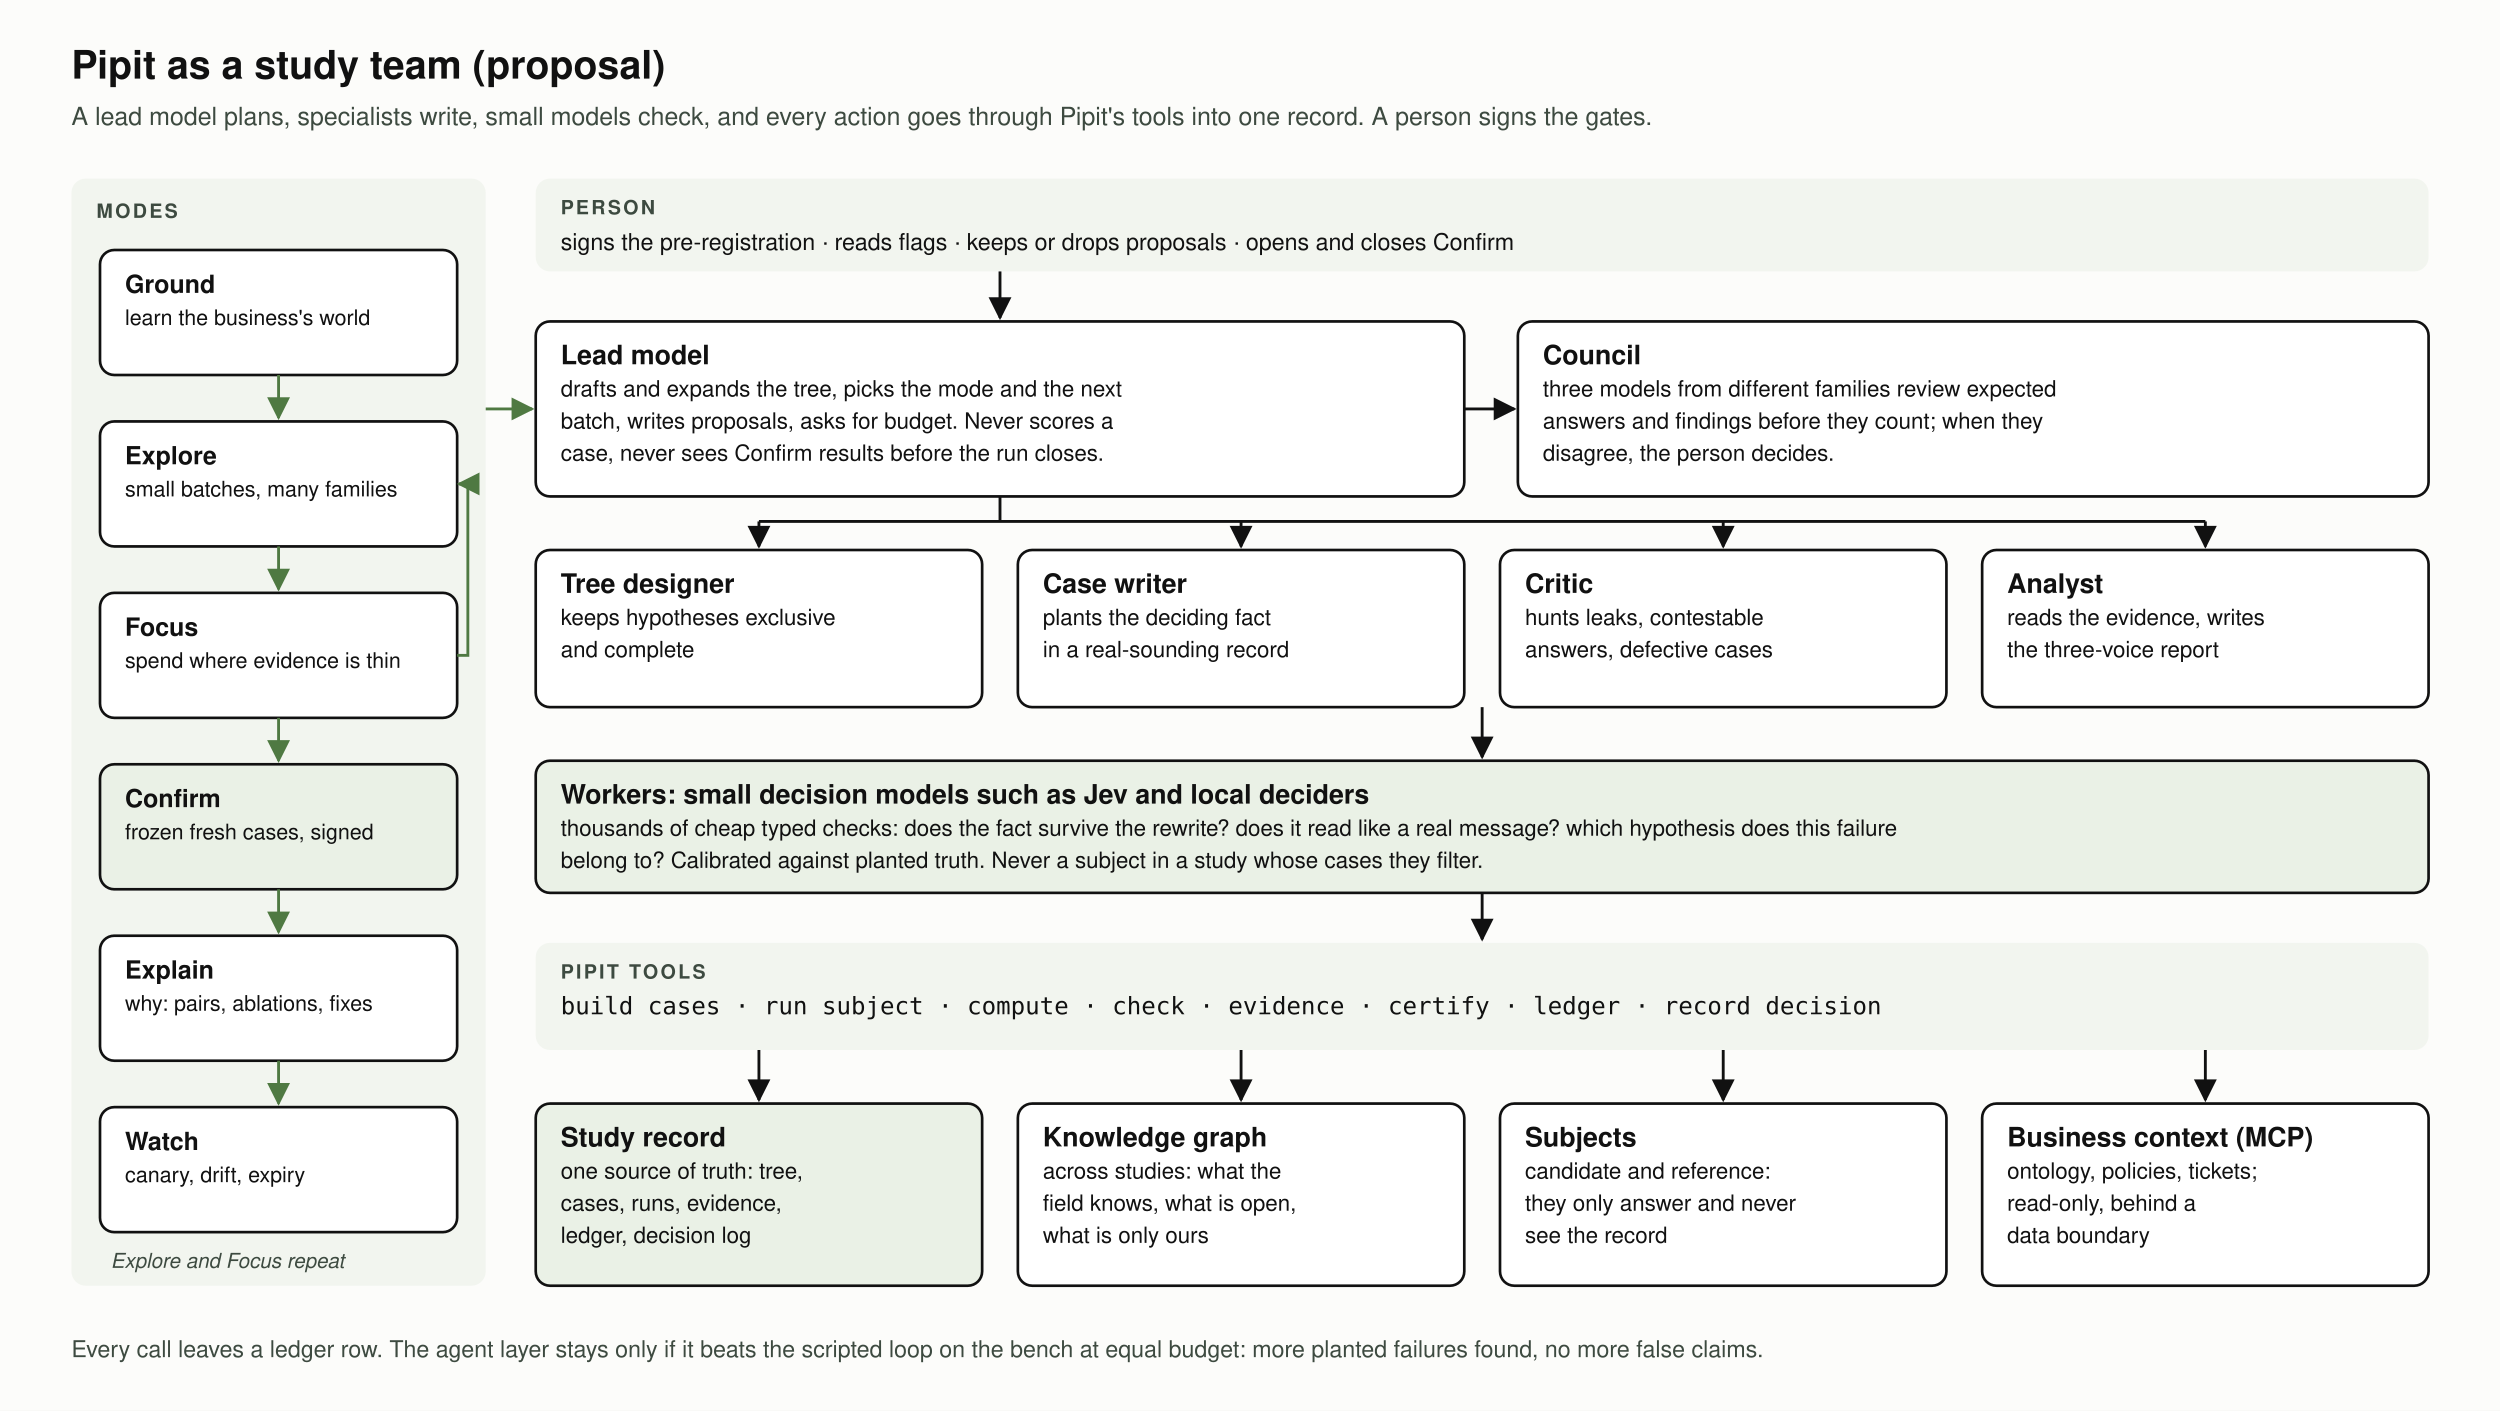
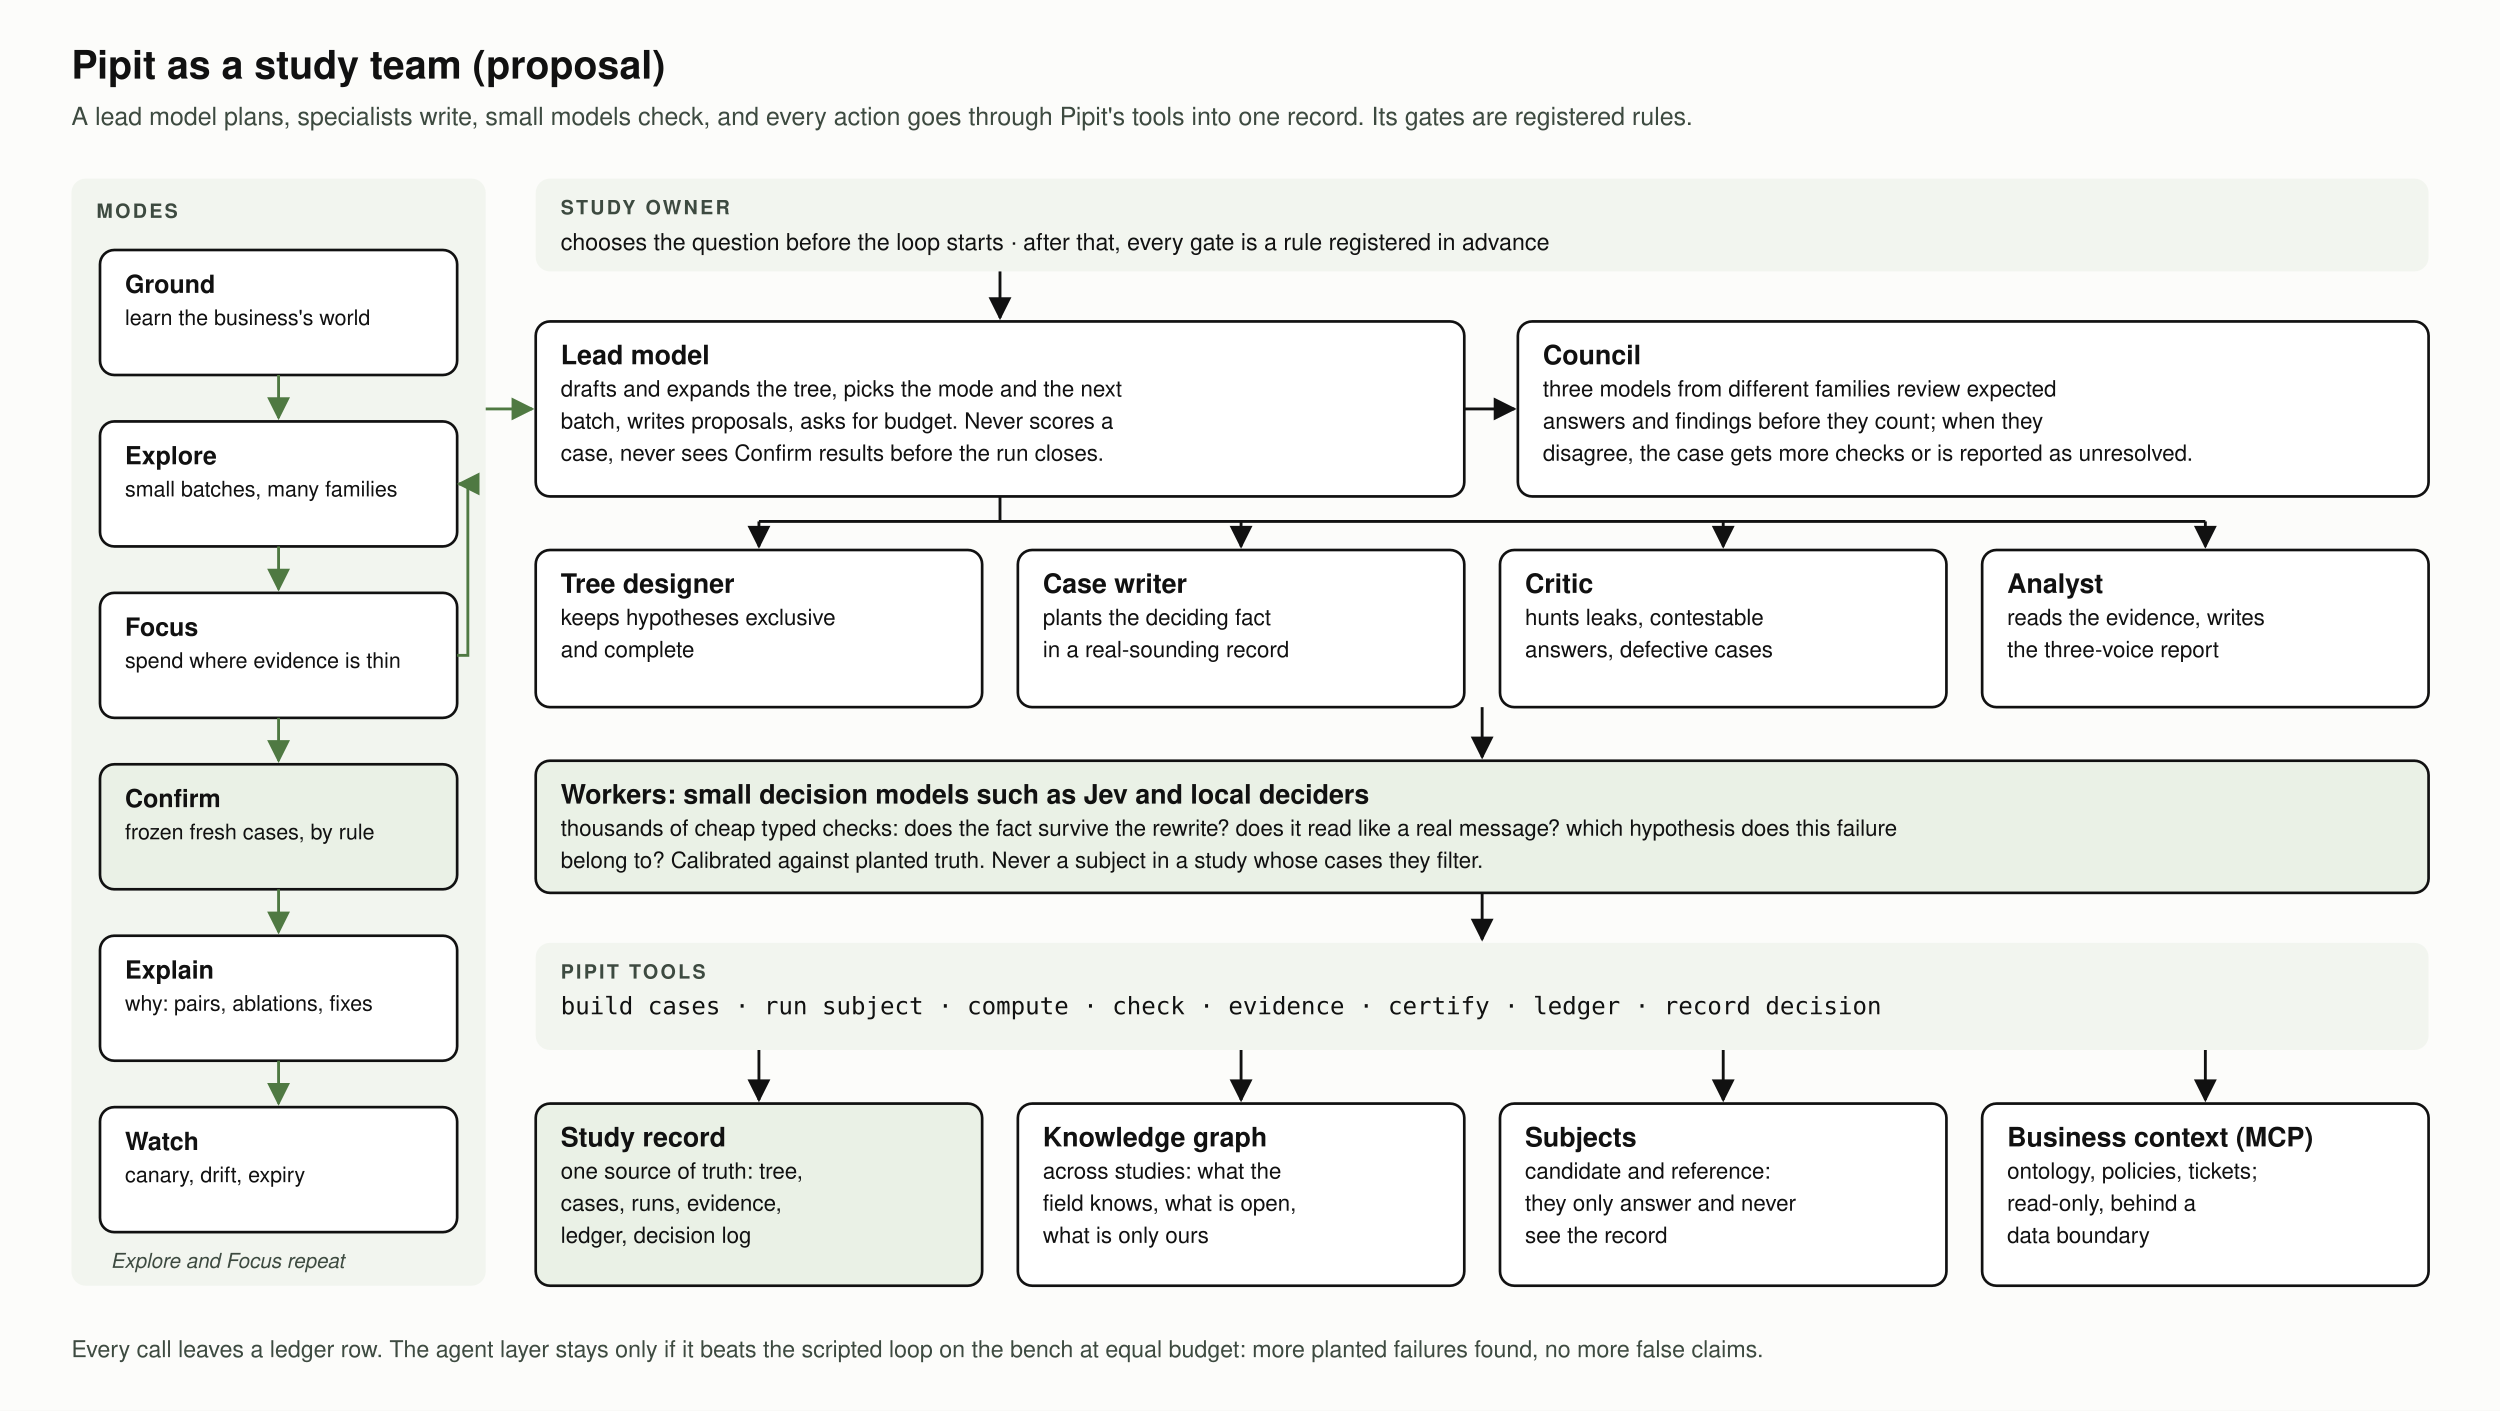
<svg xmlns="http://www.w3.org/2000/svg" width="1400" height="790" viewBox="0 0 1400 790" role="img">
  <defs>
    <marker id="a-ink" viewBox="0 0 10 10" refX="9" refY="5" markerWidth="8" markerHeight="8" orient="auto-start-reverse">
      <path d="M 0 0 L 10 5 L 0 10 z" fill="#111111" />
    </marker>
    <marker id="a-acc" viewBox="0 0 10 10" refX="9" refY="5" markerWidth="8" markerHeight="8" orient="auto-start-reverse">
      <path d="M 0 0 L 10 5 L 0 10 z" fill="#4f7942" />
    </marker>
  </defs>
  <rect x="0" y="0" width="1400" height="790" fill="#fcfcfa" />
  <text x="40" y="44" font-family="Helvetica Neue, Helvetica, Arial, sans-serif" font-size="22" font-weight="600" fill="#111111" text-anchor="start" style="">Pipit as a study team (proposal)</text>
-   <text x="40" y="70" font-family="Helvetica Neue, Helvetica, Arial, sans-serif" font-size="14" font-weight="normal" fill="#3d4a40" text-anchor="start" style="">A lead model plans, specialists write, small models check, and every action goes through Pipit's tools into one record. A person signs the gates.</text>
+   <text x="40" y="70" font-family="Helvetica Neue, Helvetica, Arial, sans-serif" font-size="14" font-weight="normal" fill="#3d4a40" text-anchor="start" style="">A lead model plans, specialists write, small models check, and every action goes through Pipit's tools into one record. Its gates are registered rules.</text>
  <rect x="40" y="100" width="232" height="620" rx="8" fill="#f2f5ef" />
  <text x="54" y="122" font-family="Helvetica Neue, Helvetica, Arial, sans-serif" font-size="11" font-weight="600" fill="#3d4a40" text-anchor="start" style="letter-spacing:0.12em">MODES</text>
  <rect x="56" y="140" width="200" height="70" rx="8" fill="white" stroke="#111111" stroke-width="1.5" />
  <text x="70" y="164" font-family="Helvetica Neue, Helvetica, Arial, sans-serif" font-size="14" font-weight="600" fill="#111111" text-anchor="start" style="">Ground</text>
  <text x="70" y="182" font-family="Helvetica Neue, Helvetica, Arial, sans-serif" font-size="12" font-weight="normal" fill="#111111" text-anchor="start" style="">learn the business's world</text>
  <rect x="56" y="236" width="200" height="70" rx="8" fill="white" stroke="#111111" stroke-width="1.5" />
  <text x="70" y="260" font-family="Helvetica Neue, Helvetica, Arial, sans-serif" font-size="14" font-weight="600" fill="#111111" text-anchor="start" style="">Explore</text>
  <text x="70" y="278" font-family="Helvetica Neue, Helvetica, Arial, sans-serif" font-size="12" font-weight="normal" fill="#111111" text-anchor="start" style="">small batches, many families</text>
  <rect x="56" y="332" width="200" height="70" rx="8" fill="white" stroke="#111111" stroke-width="1.5" />
  <text x="70" y="356" font-family="Helvetica Neue, Helvetica, Arial, sans-serif" font-size="14" font-weight="600" fill="#111111" text-anchor="start" style="">Focus</text>
  <text x="70" y="374" font-family="Helvetica Neue, Helvetica, Arial, sans-serif" font-size="12" font-weight="normal" fill="#111111" text-anchor="start" style="">spend where evidence is thin</text>
  <rect x="56" y="428" width="200" height="70" rx="8" fill="#eaf1e6" stroke="#111111" stroke-width="1.5" />
  <text x="70" y="452" font-family="Helvetica Neue, Helvetica, Arial, sans-serif" font-size="14" font-weight="600" fill="#111111" text-anchor="start" style="">Confirm</text>
-   <text x="70" y="470" font-family="Helvetica Neue, Helvetica, Arial, sans-serif" font-size="12" font-weight="normal" fill="#111111" text-anchor="start" style="">frozen fresh cases, signed</text>
+   <text x="70" y="470" font-family="Helvetica Neue, Helvetica, Arial, sans-serif" font-size="12" font-weight="normal" fill="#111111" text-anchor="start" style="">frozen fresh cases, by rule</text>
  <rect x="56" y="524" width="200" height="70" rx="8" fill="white" stroke="#111111" stroke-width="1.5" />
  <text x="70" y="548" font-family="Helvetica Neue, Helvetica, Arial, sans-serif" font-size="14" font-weight="600" fill="#111111" text-anchor="start" style="">Explain</text>
  <text x="70" y="566" font-family="Helvetica Neue, Helvetica, Arial, sans-serif" font-size="12" font-weight="normal" fill="#111111" text-anchor="start" style="">why: pairs, ablations, fixes</text>
  <rect x="56" y="620" width="200" height="70" rx="8" fill="white" stroke="#111111" stroke-width="1.5" />
  <text x="70" y="644" font-family="Helvetica Neue, Helvetica, Arial, sans-serif" font-size="14" font-weight="600" fill="#111111" text-anchor="start" style="">Watch</text>
  <text x="70" y="662" font-family="Helvetica Neue, Helvetica, Arial, sans-serif" font-size="12" font-weight="normal" fill="#111111" text-anchor="start" style="">canary, drift, expiry</text>
  <polyline points="156.0,210 156.0,234" fill="none" stroke="#4f7942" stroke-width="1.6" marker-end="url(#a-acc)" />
  <polyline points="156.0,306 156.0,330" fill="none" stroke="#4f7942" stroke-width="1.6" marker-end="url(#a-acc)" />
  <polyline points="156.0,402 156.0,426" fill="none" stroke="#4f7942" stroke-width="1.6" marker-end="url(#a-acc)" />
  <polyline points="156.0,498 156.0,522" fill="none" stroke="#4f7942" stroke-width="1.6" marker-end="url(#a-acc)" />
  <polyline points="156.0,594 156.0,618" fill="none" stroke="#4f7942" stroke-width="1.6" marker-end="url(#a-acc)" />
  <polyline points="256,367 262,367 262,271" fill="none" stroke="#4f7942" stroke-width="1.6" />
  <polyline points="262,271 257,271" fill="none" stroke="#4f7942" stroke-width="1.6" marker-end="url(#a-acc)" />
  <text x="62" y="710" font-family="Helvetica Neue, Helvetica, Arial, sans-serif" font-size="11.5" font-weight="normal" fill="#3d4a40" text-anchor="start" style="font-style:italic">Explore and Focus repeat</text>
  <rect x="300" y="100" width="1060" height="52" rx="8" fill="#f2f5ef" />
-   <text x="314" y="120" font-family="Helvetica Neue, Helvetica, Arial, sans-serif" font-size="11" font-weight="600" fill="#3d4a40" text-anchor="start" style="letter-spacing:0.12em">PERSON</text>
-   <text x="314" y="140" font-family="Helvetica Neue, Helvetica, Arial, sans-serif" font-size="13" font-weight="normal" fill="#111111" text-anchor="start" style="">signs the pre-registration · reads flags · keeps or drops proposals · opens and closes Confirm</text>
+   <text x="314" y="120" font-family="Helvetica Neue, Helvetica, Arial, sans-serif" font-size="11" font-weight="600" fill="#3d4a40" text-anchor="start" style="letter-spacing:0.12em">STUDY OWNER</text>
+   <text x="314" y="140" font-family="Helvetica Neue, Helvetica, Arial, sans-serif" font-size="13" font-weight="normal" fill="#111111" text-anchor="start" style="">chooses the question before the loop starts · after that, every gate is a rule registered in advance</text>
  <rect x="300" y="180" width="520" height="98" rx="8" fill="white" stroke="#111111" stroke-width="1.5" />
  <text x="314" y="204" font-family="Helvetica Neue, Helvetica, Arial, sans-serif" font-size="15" font-weight="600" fill="#111111" text-anchor="start" style="">Lead model</text>
  <text x="314" y="222" font-family="Helvetica Neue, Helvetica, Arial, sans-serif" font-size="12.5" font-weight="normal" fill="#111111" text-anchor="start" style="">drafts and expands the tree, picks the mode and the next</text>
  <text x="314" y="240" font-family="Helvetica Neue, Helvetica, Arial, sans-serif" font-size="12.5" font-weight="normal" fill="#111111" text-anchor="start" style="">batch, writes proposals, asks for budget. Never scores a</text>
  <text x="314" y="258" font-family="Helvetica Neue, Helvetica, Arial, sans-serif" font-size="12.5" font-weight="normal" fill="#111111" text-anchor="start" style="">case, never sees Confirm results before the run closes.</text>
  <rect x="850" y="180" width="510" height="98" rx="8" fill="white" stroke="#111111" stroke-width="1.5" />
  <text x="864" y="204" font-family="Helvetica Neue, Helvetica, Arial, sans-serif" font-size="15" font-weight="600" fill="#111111" text-anchor="start" style="">Council</text>
  <text x="864" y="222" font-family="Helvetica Neue, Helvetica, Arial, sans-serif" font-size="12.5" font-weight="normal" fill="#111111" text-anchor="start" style="">three models from different families review expected</text>
  <text x="864" y="240" font-family="Helvetica Neue, Helvetica, Arial, sans-serif" font-size="12.5" font-weight="normal" fill="#111111" text-anchor="start" style="">answers and findings before they count; when they</text>
-   <text x="864" y="258" font-family="Helvetica Neue, Helvetica, Arial, sans-serif" font-size="12.5" font-weight="normal" fill="#111111" text-anchor="start" style="">disagree, the person decides.</text>
+   <text x="864" y="258" font-family="Helvetica Neue, Helvetica, Arial, sans-serif" font-size="12.5" font-weight="normal" fill="#111111" text-anchor="start" style="">disagree, the case gets more checks or is reported as unresolved.</text>
  <polyline points="560,152 560,178" fill="none" stroke="#111111" stroke-width="1.6" marker-end="url(#a-ink)" />
  <polyline points="820,229 848,229" fill="none" stroke="#111111" stroke-width="1.6" marker-end="url(#a-ink)" />
  <polyline points="272,229 298,229" fill="none" stroke="#4f7942" stroke-width="1.6" marker-end="url(#a-acc)" />
  <polyline points="560,278 560,292" fill="none" stroke="#111111" stroke-width="1.6" />
  <polyline points="425,292 1235,292" fill="none" stroke="#111111" stroke-width="1.6" />
  <polyline points="425,292 425,306" fill="none" stroke="#111111" stroke-width="1.6" marker-end="url(#a-ink)" />
  <rect x="300" y="308" width="250" height="88" rx="8" fill="white" stroke="#111111" stroke-width="1.5" />
  <text x="314" y="332" font-family="Helvetica Neue, Helvetica, Arial, sans-serif" font-size="15" font-weight="600" fill="#111111" text-anchor="start" style="">Tree designer</text>
  <text x="314" y="350" font-family="Helvetica Neue, Helvetica, Arial, sans-serif" font-size="12.5" font-weight="normal" fill="#111111" text-anchor="start" style="">keeps hypotheses exclusive</text>
  <text x="314" y="368" font-family="Helvetica Neue, Helvetica, Arial, sans-serif" font-size="12.5" font-weight="normal" fill="#111111" text-anchor="start" style="">and complete</text>
  <polyline points="695,292 695,306" fill="none" stroke="#111111" stroke-width="1.6" marker-end="url(#a-ink)" />
  <rect x="570" y="308" width="250" height="88" rx="8" fill="white" stroke="#111111" stroke-width="1.5" />
  <text x="584" y="332" font-family="Helvetica Neue, Helvetica, Arial, sans-serif" font-size="15" font-weight="600" fill="#111111" text-anchor="start" style="">Case writer</text>
  <text x="584" y="350" font-family="Helvetica Neue, Helvetica, Arial, sans-serif" font-size="12.5" font-weight="normal" fill="#111111" text-anchor="start" style="">plants the deciding fact</text>
  <text x="584" y="368" font-family="Helvetica Neue, Helvetica, Arial, sans-serif" font-size="12.5" font-weight="normal" fill="#111111" text-anchor="start" style="">in a real-sounding record</text>
  <polyline points="965,292 965,306" fill="none" stroke="#111111" stroke-width="1.6" marker-end="url(#a-ink)" />
  <rect x="840" y="308" width="250" height="88" rx="8" fill="white" stroke="#111111" stroke-width="1.5" />
  <text x="854" y="332" font-family="Helvetica Neue, Helvetica, Arial, sans-serif" font-size="15" font-weight="600" fill="#111111" text-anchor="start" style="">Critic</text>
  <text x="854" y="350" font-family="Helvetica Neue, Helvetica, Arial, sans-serif" font-size="12.5" font-weight="normal" fill="#111111" text-anchor="start" style="">hunts leaks, contestable</text>
  <text x="854" y="368" font-family="Helvetica Neue, Helvetica, Arial, sans-serif" font-size="12.5" font-weight="normal" fill="#111111" text-anchor="start" style="">answers, defective cases</text>
  <polyline points="1235,292 1235,306" fill="none" stroke="#111111" stroke-width="1.6" marker-end="url(#a-ink)" />
  <rect x="1110" y="308" width="250" height="88" rx="8" fill="white" stroke="#111111" stroke-width="1.5" />
  <text x="1124" y="332" font-family="Helvetica Neue, Helvetica, Arial, sans-serif" font-size="15" font-weight="600" fill="#111111" text-anchor="start" style="">Analyst</text>
  <text x="1124" y="350" font-family="Helvetica Neue, Helvetica, Arial, sans-serif" font-size="12.5" font-weight="normal" fill="#111111" text-anchor="start" style="">reads the evidence, writes</text>
  <text x="1124" y="368" font-family="Helvetica Neue, Helvetica, Arial, sans-serif" font-size="12.5" font-weight="normal" fill="#111111" text-anchor="start" style="">the three-voice report</text>
  <rect x="300" y="426" width="1060" height="74" rx="8" fill="#eaf1e6" stroke="#111111" stroke-width="1.5" />
  <text x="314" y="450" font-family="Helvetica Neue, Helvetica, Arial, sans-serif" font-size="15" font-weight="600" fill="#111111" text-anchor="start" style="">Workers: small decision models such as Jev and local deciders</text>
  <text x="314" y="468" font-family="Helvetica Neue, Helvetica, Arial, sans-serif" font-size="12.5" font-weight="normal" fill="#111111" text-anchor="start" style="">thousands of cheap typed checks: does the fact survive the rewrite? does it read like a real message? which hypothesis does this failure</text>
  <text x="314" y="486" font-family="Helvetica Neue, Helvetica, Arial, sans-serif" font-size="12.5" font-weight="normal" fill="#111111" text-anchor="start" style="">belong to? Calibrated against planted truth. Never a subject in a study whose cases they filter.</text>
  <polyline points="830,396 830,424" fill="none" stroke="#111111" stroke-width="1.6" marker-end="url(#a-ink)" />
  <rect x="300" y="528" width="1060" height="60" rx="8" fill="#f2f5ef" />
  <text x="314" y="548" font-family="Helvetica Neue, Helvetica, Arial, sans-serif" font-size="11" font-weight="600" fill="#3d4a40" text-anchor="start" style="letter-spacing:0.12em">PIPIT TOOLS</text>
  <text x="314" y="568" font-family="Menlo, Consolas, 'DejaVu Sans Mono', monospace" font-size="13.5" font-weight="normal" fill="#111111" text-anchor="start" style="">build cases · run subject · compute · check · evidence · certify · ledger · record decision</text>
  <polyline points="830,500 830,526" fill="none" stroke="#111111" stroke-width="1.6" marker-end="url(#a-ink)" />
  <polyline points="425,588 425,616" fill="none" stroke="#111111" stroke-width="1.6" marker-end="url(#a-ink)" />
  <rect x="300" y="618" width="250" height="102" rx="8" fill="#eaf1e6" stroke="#111111" stroke-width="1.5" />
  <text x="314" y="642" font-family="Helvetica Neue, Helvetica, Arial, sans-serif" font-size="15" font-weight="600" fill="#111111" text-anchor="start" style="">Study record</text>
  <text x="314" y="660" font-family="Helvetica Neue, Helvetica, Arial, sans-serif" font-size="12.5" font-weight="normal" fill="#111111" text-anchor="start" style="">one source of truth: tree,</text>
  <text x="314" y="678" font-family="Helvetica Neue, Helvetica, Arial, sans-serif" font-size="12.5" font-weight="normal" fill="#111111" text-anchor="start" style="">cases, runs, evidence,</text>
  <text x="314" y="696" font-family="Helvetica Neue, Helvetica, Arial, sans-serif" font-size="12.5" font-weight="normal" fill="#111111" text-anchor="start" style="">ledger, decision log</text>
  <polyline points="695,588 695,616" fill="none" stroke="#111111" stroke-width="1.6" marker-end="url(#a-ink)" />
  <rect x="570" y="618" width="250" height="102" rx="8" fill="white" stroke="#111111" stroke-width="1.5" />
  <text x="584" y="642" font-family="Helvetica Neue, Helvetica, Arial, sans-serif" font-size="15" font-weight="600" fill="#111111" text-anchor="start" style="">Knowledge graph</text>
  <text x="584" y="660" font-family="Helvetica Neue, Helvetica, Arial, sans-serif" font-size="12.5" font-weight="normal" fill="#111111" text-anchor="start" style="">across studies: what the</text>
  <text x="584" y="678" font-family="Helvetica Neue, Helvetica, Arial, sans-serif" font-size="12.5" font-weight="normal" fill="#111111" text-anchor="start" style="">field knows, what is open,</text>
  <text x="584" y="696" font-family="Helvetica Neue, Helvetica, Arial, sans-serif" font-size="12.5" font-weight="normal" fill="#111111" text-anchor="start" style="">what is only ours</text>
  <polyline points="965,588 965,616" fill="none" stroke="#111111" stroke-width="1.6" marker-end="url(#a-ink)" />
  <rect x="840" y="618" width="250" height="102" rx="8" fill="white" stroke="#111111" stroke-width="1.5" />
  <text x="854" y="642" font-family="Helvetica Neue, Helvetica, Arial, sans-serif" font-size="15" font-weight="600" fill="#111111" text-anchor="start" style="">Subjects</text>
  <text x="854" y="660" font-family="Helvetica Neue, Helvetica, Arial, sans-serif" font-size="12.5" font-weight="normal" fill="#111111" text-anchor="start" style="">candidate and reference:</text>
  <text x="854" y="678" font-family="Helvetica Neue, Helvetica, Arial, sans-serif" font-size="12.5" font-weight="normal" fill="#111111" text-anchor="start" style="">they only answer and never</text>
  <text x="854" y="696" font-family="Helvetica Neue, Helvetica, Arial, sans-serif" font-size="12.5" font-weight="normal" fill="#111111" text-anchor="start" style="">see the record</text>
  <polyline points="1235,588 1235,616" fill="none" stroke="#111111" stroke-width="1.6" marker-end="url(#a-ink)" />
  <rect x="1110" y="618" width="250" height="102" rx="8" fill="white" stroke="#111111" stroke-width="1.5" />
  <text x="1124" y="642" font-family="Helvetica Neue, Helvetica, Arial, sans-serif" font-size="15" font-weight="600" fill="#111111" text-anchor="start" style="">Business context (MCP)</text>
  <text x="1124" y="660" font-family="Helvetica Neue, Helvetica, Arial, sans-serif" font-size="12.5" font-weight="normal" fill="#111111" text-anchor="start" style="">ontology, policies, tickets;</text>
  <text x="1124" y="678" font-family="Helvetica Neue, Helvetica, Arial, sans-serif" font-size="12.5" font-weight="normal" fill="#111111" text-anchor="start" style="">read-only, behind a</text>
  <text x="1124" y="696" font-family="Helvetica Neue, Helvetica, Arial, sans-serif" font-size="12.5" font-weight="normal" fill="#111111" text-anchor="start" style="">data boundary</text>
  <text x="40" y="760" font-family="Helvetica Neue, Helvetica, Arial, sans-serif" font-size="13" font-weight="normal" fill="#3d4a40" text-anchor="start" style="">Every call leaves a ledger row. The agent layer stays only if it beats the scripted loop on the bench at equal budget: more planted failures found, no more false claims.</text>
</svg>
